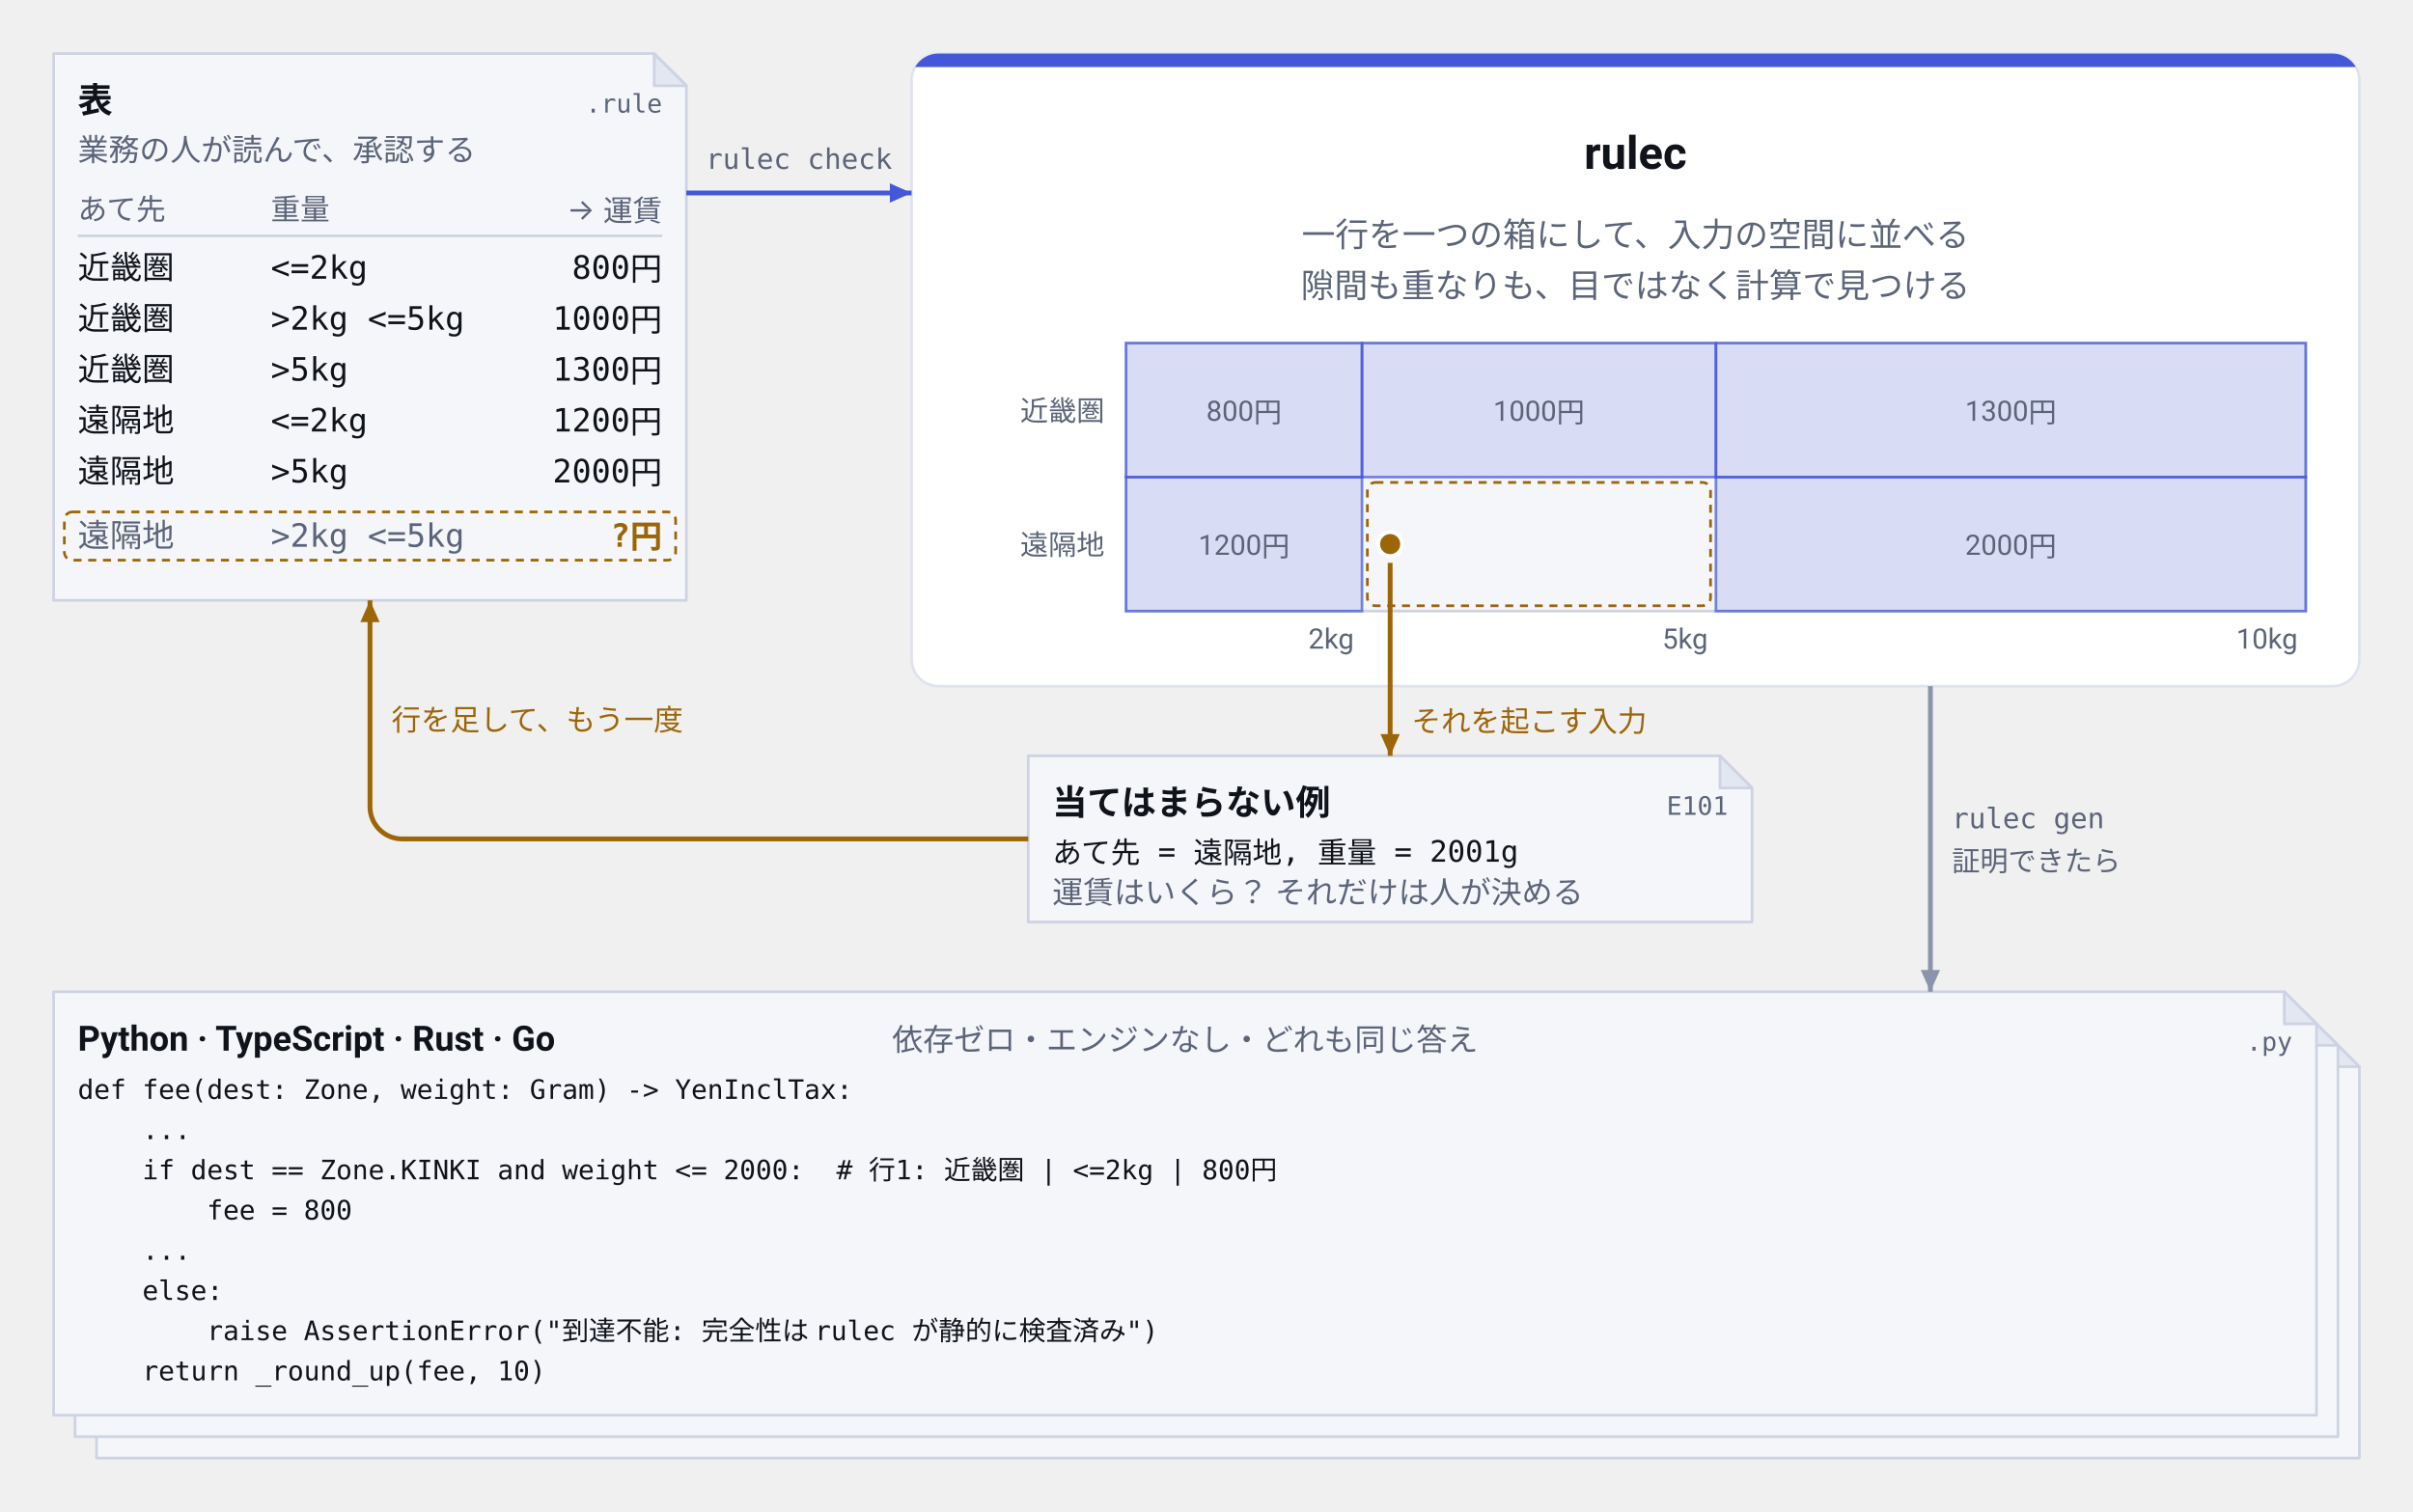
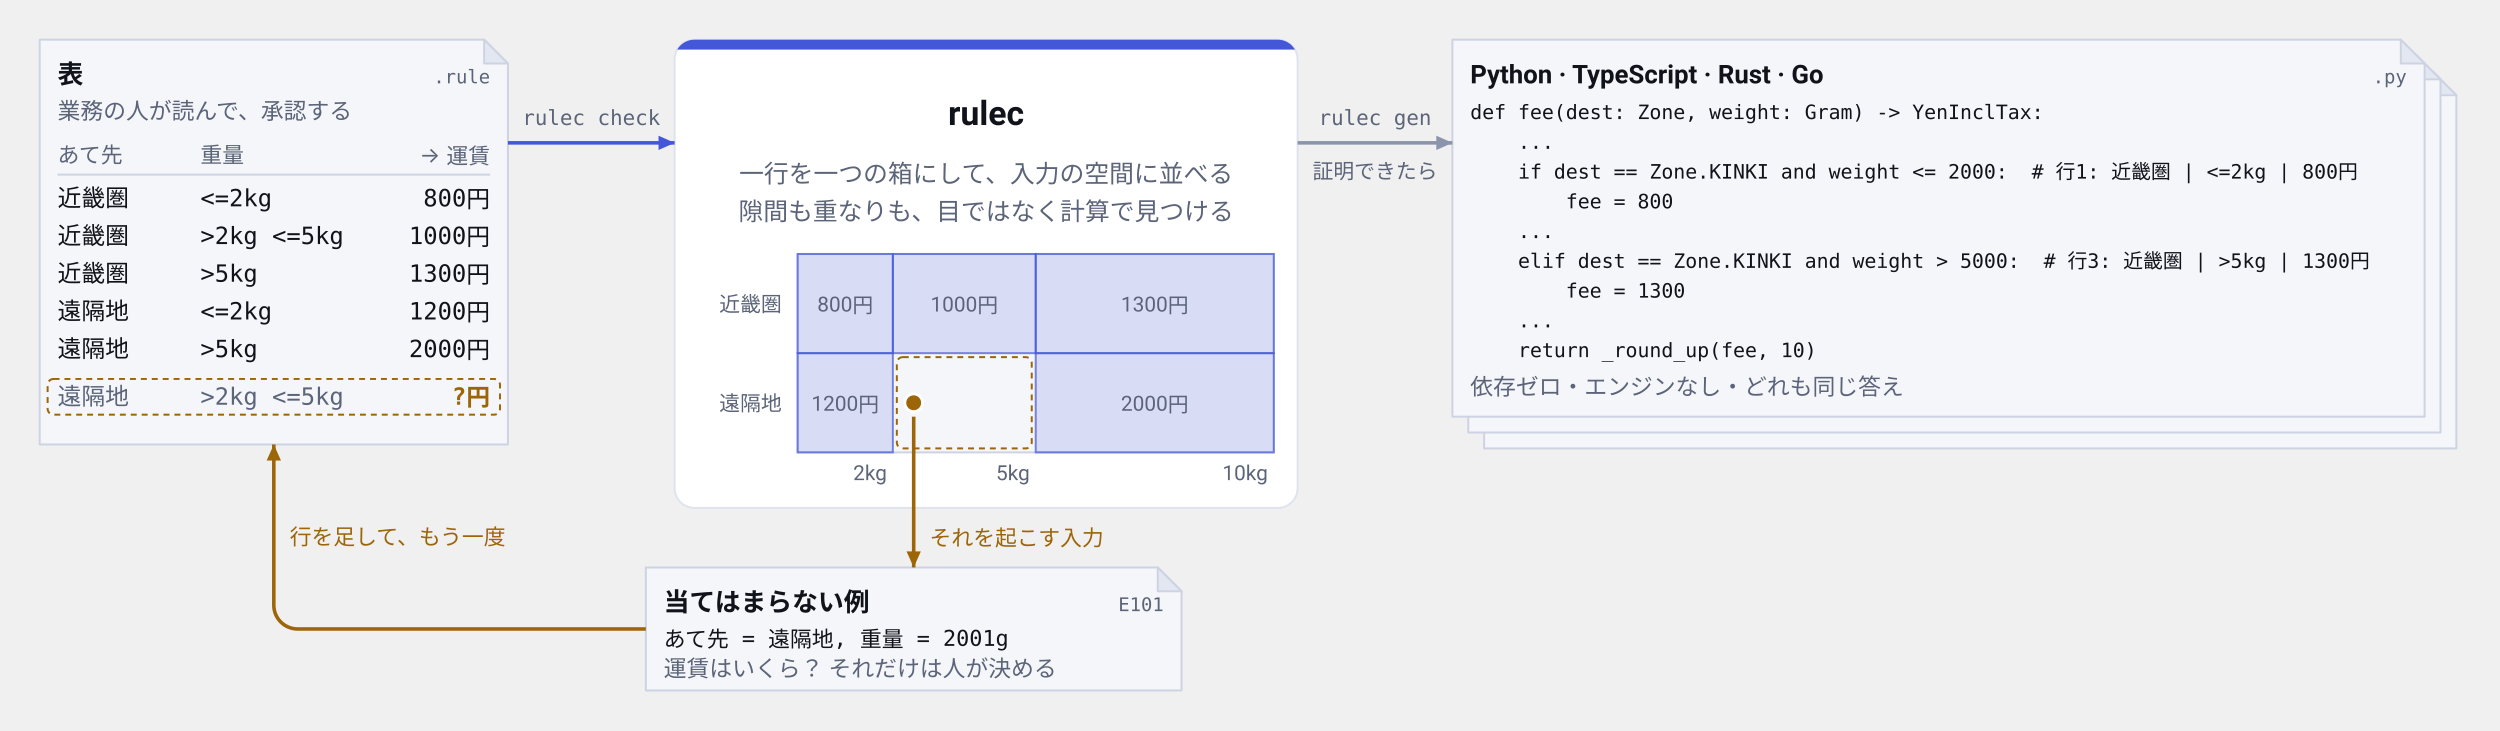
- <svg xmlns="http://www.w3.org/2000/svg" viewBox="0 0 900 564" role="img" aria-label="表を書く。rulec は一行を一つの箱にして入力の空間に並べ、隙間も重なりも無いことを計算で証明する。抜けがあれば、それを起こす入力（あて先 = 遠隔地, 重量 = 2001g）が返ってきて、行を足してもう一度。運賃がいくらかだけは人が決める。証明できた表からだけ、依存ゼロの Python・TypeScript・Go が出る。" font-family="-apple-system, BlinkMacSystemFont, &quot;Hiragino Sans&quot;, &quot;Noto Sans JP&quot;, &quot;Yu Gothic&quot;, Meiryo, &quot;Segoe UI&quot;, Roboto, sans-serif">
+ <svg xmlns="http://www.w3.org/2000/svg" viewBox="0 0 1260 368" role="img" aria-label="表を書く。rulec は一行を一つの箱にして入力の空間に並べ、隙間も重なりも無いことを計算で証明する。抜けがあれば、それを起こす入力（あて先 = 遠隔地, 重量 = 2001g）が返ってきて、行を足してもう一度。運賃がいくらかだけは人が決める。証明できた表からだけ、依存ゼロの Python・TypeScript・Go が出る。" font-family="-apple-system, BlinkMacSystemFont, &quot;Hiragino Sans&quot;, &quot;Noto Sans JP&quot;, &quot;Yu Gothic&quot;, Meiryo, &quot;Segoe UI&quot;, Roboto, sans-serif">
  <defs>
    <marker id="head-neutral" viewBox="0 0 10 10" refX="9" refY="5" markerWidth="9" markerHeight="9" markerUnits="userSpaceOnUse" orient="auto">
      <path d="M0,1 L9,5 L0,9 Z" fill="#8b94ab" />
    </marker>
    <marker id="head-accent" viewBox="0 0 10 10" refX="9" refY="5" markerWidth="9" markerHeight="9" markerUnits="userSpaceOnUse" orient="auto">
      <path d="M0,1 L9,5 L0,9 Z" fill="#4457d8" />
    </marker>
    <marker id="head-human" viewBox="0 0 10 10" refX="9" refY="5" markerWidth="9" markerHeight="9" markerUnits="userSpaceOnUse" orient="auto">
      <path d="M0,1 L9,5 L0,9 Z" fill="#9c6508" />
    </marker>
  </defs>
  <path d="M20,20 H244 L256,32 V224 H20 Z" fill="#f5f6fa" stroke="#cdd3e2" stroke-linejoin="round" />
  <path d="M244,20 V32 H256 Z" fill="#e3e7f1" stroke="#cdd3e2" stroke-linejoin="round" />
  <text x="29" y="42" font-size="13" font-weight="600" text-anchor="start" fill="#10131a">表</text>
  <text x="247" y="42" font-size="9.5" font-weight="400" text-anchor="end" fill="#5b6478" font-family="ui-monospace, SFMono-Regular, Menlo, Consolas, monospace">.rule</text>
  <text x="29" y="60" font-size="11.5" font-weight="400" text-anchor="start" fill="#5b6478">業務の人が読んで、承認する</text>
  <text x="29" y="82" font-size="11" font-weight="400" text-anchor="start" fill="#5b6478">あて先</text>
  <text x="101" y="82" font-size="11" font-weight="400" text-anchor="start" fill="#5b6478">重量</text>
  <text x="247" y="82" font-size="11" font-weight="400" text-anchor="end" fill="#5b6478">→ 運賃</text>
  <line x1="29" y1="88" x2="247" y2="88" stroke="#cdd3e2" />
  <text x="29" y="104" font-size="12" font-weight="400" text-anchor="start" fill="#10131a" font-family="ui-monospace, SFMono-Regular, Menlo, Consolas, monospace">近畿圏</text>
  <text x="101" y="104" font-size="12" font-weight="400" text-anchor="start" fill="#10131a" font-family="ui-monospace, SFMono-Regular, Menlo, Consolas, monospace">&lt;=2kg</text>
  <text x="247" y="104" font-size="12" font-weight="400" text-anchor="end" fill="#10131a" font-family="ui-monospace, SFMono-Regular, Menlo, Consolas, monospace">800円</text>
  <text x="29" y="123" font-size="12" font-weight="400" text-anchor="start" fill="#10131a" font-family="ui-monospace, SFMono-Regular, Menlo, Consolas, monospace">近畿圏</text>
  <text x="101" y="123" font-size="12" font-weight="400" text-anchor="start" fill="#10131a" font-family="ui-monospace, SFMono-Regular, Menlo, Consolas, monospace">&gt;2kg &lt;=5kg</text>
  <text x="247" y="123" font-size="12" font-weight="400" text-anchor="end" fill="#10131a" font-family="ui-monospace, SFMono-Regular, Menlo, Consolas, monospace">1000円</text>
  <text x="29" y="142" font-size="12" font-weight="400" text-anchor="start" fill="#10131a" font-family="ui-monospace, SFMono-Regular, Menlo, Consolas, monospace">近畿圏</text>
  <text x="101" y="142" font-size="12" font-weight="400" text-anchor="start" fill="#10131a" font-family="ui-monospace, SFMono-Regular, Menlo, Consolas, monospace">&gt;5kg</text>
  <text x="247" y="142" font-size="12" font-weight="400" text-anchor="end" fill="#10131a" font-family="ui-monospace, SFMono-Regular, Menlo, Consolas, monospace">1300円</text>
  <text x="29" y="161" font-size="12" font-weight="400" text-anchor="start" fill="#10131a" font-family="ui-monospace, SFMono-Regular, Menlo, Consolas, monospace">遠隔地</text>
  <text x="101" y="161" font-size="12" font-weight="400" text-anchor="start" fill="#10131a" font-family="ui-monospace, SFMono-Regular, Menlo, Consolas, monospace">&lt;=2kg</text>
  <text x="247" y="161" font-size="12" font-weight="400" text-anchor="end" fill="#10131a" font-family="ui-monospace, SFMono-Regular, Menlo, Consolas, monospace">1200円</text>
  <text x="29" y="180" font-size="12" font-weight="400" text-anchor="start" fill="#10131a" font-family="ui-monospace, SFMono-Regular, Menlo, Consolas, monospace">遠隔地</text>
  <text x="101" y="180" font-size="12" font-weight="400" text-anchor="start" fill="#10131a" font-family="ui-monospace, SFMono-Regular, Menlo, Consolas, monospace">&gt;5kg</text>
  <text x="247" y="180" font-size="12" font-weight="400" text-anchor="end" fill="#10131a" font-family="ui-monospace, SFMono-Regular, Menlo, Consolas, monospace">2000円</text>
  <rect x="24" y="191" width="228" height="18" rx="3" fill="none" stroke="#9c6508" stroke-width="1" stroke-dasharray="3 2.5" />
  <text x="29" y="204" font-size="12" font-weight="400" text-anchor="start" fill="#5b6478" font-family="ui-monospace, SFMono-Regular, Menlo, Consolas, monospace">遠隔地</text>
  <text x="101" y="204" font-size="12" font-weight="400" text-anchor="start" fill="#5b6478" font-family="ui-monospace, SFMono-Regular, Menlo, Consolas, monospace">&gt;2kg &lt;=5kg</text>
  <text x="247" y="204" font-size="12" font-weight="600" text-anchor="end" fill="#9c6508" font-family="ui-monospace, SFMono-Regular, Menlo, Consolas, monospace">?円</text>
  <clipPath id="clip-rulec">
-     <rect x="340" y="20" width="540" height="236" rx="10" />
+     <rect x="340" y="20" width="314" height="236" rx="10" />
  </clipPath>
-   <rect x="340" y="20" width="540" height="236" rx="10" fill="#ffffff" stroke="#dfe3ee" />
-   <rect x="340" y="20" width="540" height="5" fill="#4457d8" clip-path="url(#clip-rulec)" />
-   <text x="610.0" y="63" font-size="17" font-weight="700" text-anchor="middle" fill="#10131a">rulec</text>
-   <text x="610.0" y="92" font-size="12.5" font-weight="400" text-anchor="middle" fill="#5b6478">一行を一つの箱にして、入力の空間に並べる</text>
-   <text x="610.0" y="111" font-size="12.5" font-weight="400" text-anchor="middle" fill="#5b6478">隙間も重なりも、目ではなく計算で見つける</text>
-   <rect x="420.0" y="128" width="440" height="100" fill="#f5f6fa" stroke="#cdd3e2" />
-   <rect x="420.0" y="128.0" width="88.0" height="50.0" fill="#4457d8" fill-opacity="0.16" stroke="#4457d8" stroke-opacity="0.7" />
-   <text x="464.0" y="157.0" font-size="10.5" font-weight="400" text-anchor="middle" fill="#5b6478">800円</text>
-   <rect x="508.0" y="128.0" width="132.0" height="50.0" fill="#4457d8" fill-opacity="0.16" stroke="#4457d8" stroke-opacity="0.7" />
-   <text x="574.0" y="157.0" font-size="10.5" font-weight="400" text-anchor="middle" fill="#5b6478">1000円</text>
-   <rect x="640.0" y="128.0" width="220.0" height="50.0" fill="#4457d8" fill-opacity="0.16" stroke="#4457d8" stroke-opacity="0.7" />
-   <text x="750.0" y="157.0" font-size="10.5" font-weight="400" text-anchor="middle" fill="#5b6478">1300円</text>
-   <rect x="420.0" y="178.0" width="88.0" height="50.0" fill="#4457d8" fill-opacity="0.16" stroke="#4457d8" stroke-opacity="0.7" />
-   <text x="464.0" y="207.0" font-size="10.5" font-weight="400" text-anchor="middle" fill="#5b6478">1200円</text>
-   <rect x="640.0" y="178.0" width="220.0" height="50.0" fill="#4457d8" fill-opacity="0.16" stroke="#4457d8" stroke-opacity="0.7" />
-   <text x="750.0" y="207.0" font-size="10.5" font-weight="400" text-anchor="middle" fill="#5b6478">2000円</text>
-   <rect x="510.0" y="180.0" width="128.0" height="46.0" rx="3" fill="none" stroke="#9c6508" stroke-width="1" stroke-dasharray="3 2.5" />
-   <text x="412.0" y="157.0" font-size="10.5" font-weight="400" text-anchor="end" fill="#5b6478">近畿圏</text>
-   <text x="412.0" y="207.0" font-size="10.5" font-weight="400" text-anchor="end" fill="#5b6478">遠隔地</text>
-   <text x="505.0" y="242" font-size="10.5" font-weight="400" text-anchor="end" fill="#5b6478">2kg</text>
-   <text x="637.0" y="242" font-size="10.5" font-weight="400" text-anchor="end" fill="#5b6478">5kg</text>
-   <text x="857.0" y="242" font-size="10.5" font-weight="400" text-anchor="end" fill="#5b6478">10kg</text>
-   <circle cx="518.5" cy="203.0" r="4.5" fill="#9c6508" stroke="#ffffff" stroke-width="1.5" />
-   <path d="M36,386 H868 L880,398 V544 H36 Z" fill="#f5f6fa" stroke="#cdd3e2" stroke-linejoin="round" />
-   <path d="M868,386 V398 H880 Z" fill="#e3e7f1" stroke="#cdd3e2" stroke-linejoin="round" />
-   <path d="M28,378 H860 L872,390 V536 H28 Z" fill="#f5f6fa" stroke="#cdd3e2" stroke-linejoin="round" />
-   <path d="M860,378 V390 H872 Z" fill="#e3e7f1" stroke="#cdd3e2" stroke-linejoin="round" />
-   <path d="M20,370 H852 L864,382 V528 H20 Z" fill="#f5f6fa" stroke="#cdd3e2" stroke-linejoin="round" />
-   <path d="M852,370 V382 H864 Z" fill="#e3e7f1" stroke="#cdd3e2" stroke-linejoin="round" />
-   <text x="29" y="392" font-size="13" font-weight="600" text-anchor="start" fill="#10131a">Python · TypeScript · Rust · Go</text>
-   <text x="855" y="392" font-size="9.5" font-weight="400" text-anchor="end" fill="#5b6478" font-family="ui-monospace, SFMono-Regular, Menlo, Consolas, monospace">.py</text>
-   <text x="442.0" y="392" font-size="11.5" font-weight="400" text-anchor="middle" fill="#5b6478">依存ゼロ・エンジンなし・どれも同じ答え</text>
-   <text x="29" y="410" font-size="10" font-weight="400" text-anchor="start" fill="#10131a" font-family="ui-monospace, SFMono-Regular, Menlo, Consolas, monospace" xml:space="preserve" style="white-space:pre">def fee(dest: Zone, weight: Gram) -&gt; YenInclTax:</text>
-   <text x="29" y="425" font-size="10" font-weight="400" text-anchor="start" fill="#10131a" font-family="ui-monospace, SFMono-Regular, Menlo, Consolas, monospace" xml:space="preserve" style="white-space:pre">    ...</text>
-   <text x="29" y="440" font-size="10" font-weight="400" text-anchor="start" fill="#10131a" font-family="ui-monospace, SFMono-Regular, Menlo, Consolas, monospace" xml:space="preserve" style="white-space:pre">    if dest == Zone.KINKI and weight &lt;= 2000:  # 行1: 近畿圏 | &lt;=2kg | 800円</text>
-   <text x="29" y="455" font-size="10" font-weight="400" text-anchor="start" fill="#10131a" font-family="ui-monospace, SFMono-Regular, Menlo, Consolas, monospace" xml:space="preserve" style="white-space:pre">        fee = 800</text>
-   <text x="29" y="470" font-size="10" font-weight="400" text-anchor="start" fill="#10131a" font-family="ui-monospace, SFMono-Regular, Menlo, Consolas, monospace" xml:space="preserve" style="white-space:pre">    ...</text>
-   <text x="29" y="485" font-size="10" font-weight="400" text-anchor="start" fill="#10131a" font-family="ui-monospace, SFMono-Regular, Menlo, Consolas, monospace" xml:space="preserve" style="white-space:pre">    else:</text>
-   <text x="29" y="500" font-size="10" font-weight="400" text-anchor="start" fill="#10131a" font-family="ui-monospace, SFMono-Regular, Menlo, Consolas, monospace" xml:space="preserve" style="white-space:pre">        raise AssertionError("到達不能: 完全性は rulec が静的に検査済み")</text>
-   <text x="29" y="515" font-size="10" font-weight="400" text-anchor="start" fill="#10131a" font-family="ui-monospace, SFMono-Regular, Menlo, Consolas, monospace" xml:space="preserve" style="white-space:pre">    return _round_up(fee, 10)</text>
-   <path d="M383.5,282 H641.5 L653.5,294 V344 H383.5 Z" fill="#f5f6fa" stroke="#cdd3e2" stroke-linejoin="round" />
-   <path d="M641.5,282 V294 H653.5 Z" fill="#e3e7f1" stroke="#cdd3e2" stroke-linejoin="round" />
-   <text x="392.5" y="304" font-size="13" font-weight="600" text-anchor="start" fill="#10131a">当てはまらない例</text>
-   <text x="644.5" y="304" font-size="9.5" font-weight="400" text-anchor="end" fill="#5b6478" font-family="ui-monospace, SFMono-Regular, Menlo, Consolas, monospace">E101</text>
-   <text x="392.5" y="322" font-size="11" font-weight="400" text-anchor="start" fill="#10131a" font-family="ui-monospace, SFMono-Regular, Menlo, Consolas, monospace">あて先 = 遠隔地, 重量 = 2001g</text>
-   <text x="392.5" y="337" font-size="11.5" font-weight="400" text-anchor="start" fill="#5b6478">運賃はいくら？ それだけは人が決める</text>
+   <rect x="340" y="20" width="314" height="236" rx="10" fill="#ffffff" stroke="#dfe3ee" />
+   <rect x="340" y="20" width="314" height="5" fill="#4457d8" clip-path="url(#clip-rulec)" />
+   <text x="497.0" y="63" font-size="17" font-weight="700" text-anchor="middle" fill="#10131a">rulec</text>
+   <text x="497.0" y="92" font-size="12.5" font-weight="400" text-anchor="middle" fill="#5b6478">一行を一つの箱にして、入力の空間に並べる</text>
+   <text x="497.0" y="111" font-size="12.5" font-weight="400" text-anchor="middle" fill="#5b6478">隙間も重なりも、目ではなく計算で見つける</text>
+   <rect x="402" y="128" width="240" height="100" fill="#f5f6fa" stroke="#cdd3e2" />
+   <rect x="402.0" y="128.0" width="48.0" height="50.0" fill="#4457d8" fill-opacity="0.16" stroke="#4457d8" stroke-opacity="0.7" />
+   <text x="426.0" y="157.0" font-size="10.5" font-weight="400" text-anchor="middle" fill="#5b6478">800円</text>
+   <rect x="450.0" y="128.0" width="72.0" height="50.0" fill="#4457d8" fill-opacity="0.16" stroke="#4457d8" stroke-opacity="0.7" />
+   <text x="486.0" y="157.0" font-size="10.5" font-weight="400" text-anchor="middle" fill="#5b6478">1000円</text>
+   <rect x="522.0" y="128.0" width="120.0" height="50.0" fill="#4457d8" fill-opacity="0.16" stroke="#4457d8" stroke-opacity="0.7" />
+   <text x="582.0" y="157.0" font-size="10.5" font-weight="400" text-anchor="middle" fill="#5b6478">1300円</text>
+   <rect x="402.0" y="178.0" width="48.0" height="50.0" fill="#4457d8" fill-opacity="0.16" stroke="#4457d8" stroke-opacity="0.7" />
+   <text x="426.0" y="207.0" font-size="10.5" font-weight="400" text-anchor="middle" fill="#5b6478">1200円</text>
+   <rect x="522.0" y="178.0" width="120.0" height="50.0" fill="#4457d8" fill-opacity="0.16" stroke="#4457d8" stroke-opacity="0.7" />
+   <text x="582.0" y="207.0" font-size="10.5" font-weight="400" text-anchor="middle" fill="#5b6478">2000円</text>
+   <rect x="452.0" y="180.0" width="68.0" height="46.0" rx="3" fill="none" stroke="#9c6508" stroke-width="1" stroke-dasharray="3 2.5" />
+   <text x="394" y="157.0" font-size="10.5" font-weight="400" text-anchor="end" fill="#5b6478">近畿圏</text>
+   <text x="394" y="207.0" font-size="10.5" font-weight="400" text-anchor="end" fill="#5b6478">遠隔地</text>
+   <text x="447.0" y="242" font-size="10.5" font-weight="400" text-anchor="end" fill="#5b6478">2kg</text>
+   <text x="519.0" y="242" font-size="10.5" font-weight="400" text-anchor="end" fill="#5b6478">5kg</text>
+   <text x="639.0" y="242" font-size="10.5" font-weight="400" text-anchor="end" fill="#5b6478">10kg</text>
+   <circle cx="460.5" cy="203.0" r="4.5" fill="#9c6508" stroke="#ffffff" stroke-width="1.5" />
+   <path d="M748,36 H1226 L1238,48 V226 H748 Z" fill="#f5f6fa" stroke="#cdd3e2" stroke-linejoin="round" />
+   <path d="M1226,36 V48 H1238 Z" fill="#e3e7f1" stroke="#cdd3e2" stroke-linejoin="round" />
+   <path d="M740,28 H1218 L1230,40 V218 H740 Z" fill="#f5f6fa" stroke="#cdd3e2" stroke-linejoin="round" />
+   <path d="M1218,28 V40 H1230 Z" fill="#e3e7f1" stroke="#cdd3e2" stroke-linejoin="round" />
+   <path d="M732,20 H1210 L1222,32 V210 H732 Z" fill="#f5f6fa" stroke="#cdd3e2" stroke-linejoin="round" />
+   <path d="M1210,20 V32 H1222 Z" fill="#e3e7f1" stroke="#cdd3e2" stroke-linejoin="round" />
+   <text x="741" y="42" font-size="13" font-weight="600" text-anchor="start" fill="#10131a">Python · TypeScript · Rust · Go</text>
+   <text x="1213" y="42" font-size="9.5" font-weight="400" text-anchor="end" fill="#5b6478" font-family="ui-monospace, SFMono-Regular, Menlo, Consolas, monospace">.py</text>
+   <text x="741" y="60" font-size="10" font-weight="400" text-anchor="start" fill="#10131a" font-family="ui-monospace, SFMono-Regular, Menlo, Consolas, monospace" xml:space="preserve" style="white-space:pre">def fee(dest: Zone, weight: Gram) -&gt; YenInclTax:</text>
+   <text x="741" y="75" font-size="10" font-weight="400" text-anchor="start" fill="#10131a" font-family="ui-monospace, SFMono-Regular, Menlo, Consolas, monospace" xml:space="preserve" style="white-space:pre">    ...</text>
+   <text x="741" y="90" font-size="10" font-weight="400" text-anchor="start" fill="#10131a" font-family="ui-monospace, SFMono-Regular, Menlo, Consolas, monospace" xml:space="preserve" style="white-space:pre">    if dest == Zone.KINKI and weight &lt;= 2000:  # 行1: 近畿圏 | &lt;=2kg | 800円</text>
+   <text x="741" y="105" font-size="10" font-weight="400" text-anchor="start" fill="#10131a" font-family="ui-monospace, SFMono-Regular, Menlo, Consolas, monospace" xml:space="preserve" style="white-space:pre">        fee = 800</text>
+   <text x="741" y="120" font-size="10" font-weight="400" text-anchor="start" fill="#10131a" font-family="ui-monospace, SFMono-Regular, Menlo, Consolas, monospace" xml:space="preserve" style="white-space:pre">    ...</text>
+   <text x="741" y="135" font-size="10" font-weight="400" text-anchor="start" fill="#10131a" font-family="ui-monospace, SFMono-Regular, Menlo, Consolas, monospace" xml:space="preserve" style="white-space:pre">    elif dest == Zone.KINKI and weight &gt; 5000:  # 行3: 近畿圏 | &gt;5kg | 1300円</text>
+   <text x="741" y="150" font-size="10" font-weight="400" text-anchor="start" fill="#10131a" font-family="ui-monospace, SFMono-Regular, Menlo, Consolas, monospace" xml:space="preserve" style="white-space:pre">        fee = 1300</text>
+   <text x="741" y="165" font-size="10" font-weight="400" text-anchor="start" fill="#10131a" font-family="ui-monospace, SFMono-Regular, Menlo, Consolas, monospace" xml:space="preserve" style="white-space:pre">    ...</text>
+   <text x="741" y="180" font-size="10" font-weight="400" text-anchor="start" fill="#10131a" font-family="ui-monospace, SFMono-Regular, Menlo, Consolas, monospace" xml:space="preserve" style="white-space:pre">    return _round_up(fee, 10)</text>
+   <text x="741" y="199" font-size="11.5" font-weight="400" text-anchor="start" fill="#5b6478">依存ゼロ・エンジンなし・どれも同じ答え</text>
+   <path d="M325.5,286 H583.5 L595.5,298 V348 H325.5 Z" fill="#f5f6fa" stroke="#cdd3e2" stroke-linejoin="round" />
+   <path d="M583.5,286 V298 H595.5 Z" fill="#e3e7f1" stroke="#cdd3e2" stroke-linejoin="round" />
+   <text x="334.5" y="308" font-size="13" font-weight="600" text-anchor="start" fill="#10131a">当てはまらない例</text>
+   <text x="586.5" y="308" font-size="9.5" font-weight="400" text-anchor="end" fill="#5b6478" font-family="ui-monospace, SFMono-Regular, Menlo, Consolas, monospace">E101</text>
+   <text x="334.5" y="326" font-size="11" font-weight="400" text-anchor="start" fill="#10131a" font-family="ui-monospace, SFMono-Regular, Menlo, Consolas, monospace">あて先 = 遠隔地, 重量 = 2001g</text>
+   <text x="334.5" y="341" font-size="11.5" font-weight="400" text-anchor="start" fill="#5b6478">運賃はいくら？ それだけは人が決める</text>
  <line x1="256" y1="72" x2="340" y2="72" stroke="#4457d8" stroke-width="1.8" marker-end="url(#head-accent)" />
  <text x="298.0" y="63" font-size="10.5" font-weight="400" text-anchor="middle" fill="#5b6478" font-family="ui-monospace, SFMono-Regular, Menlo, Consolas, monospace">rulec check</text>
-   <line x1="518.5" y1="210.0" x2="518.5" y2="282" stroke="#9c6508" stroke-width="1.8" marker-end="url(#head-human)" />
-   <text x="526.5" y="273.0" font-size="11" font-weight="400" text-anchor="start" fill="#9c6508">それを起こす入力</text>
-   <line x1="720" y1="256" x2="720" y2="370" stroke="#8b94ab" stroke-width="1.8" marker-end="url(#head-neutral)" />
-   <text x="728" y="309.0" font-size="10.5" font-weight="400" text-anchor="start" fill="#5b6478" font-family="ui-monospace, SFMono-Regular, Menlo, Consolas, monospace">rulec gen</text>
-   <text x="728" y="325.0" font-size="10.5" font-weight="400" text-anchor="start" fill="#5b6478">証明できたら</text>
-   <path d="M383.5,313.0 H150.0 A12,12 0 0 1 138.0,301.0 V224" fill="none" stroke="#9c6508" stroke-width="1.8" marker-end="url(#head-human)" />
-   <text x="146.0" y="272.5" font-size="11" font-weight="400" text-anchor="start" fill="#9c6508">行を足して、もう一度</text>
+   <line x1="654" y1="72" x2="732" y2="72" stroke="#8b94ab" stroke-width="1.8" marker-end="url(#head-neutral)" />
+   <text x="693.0" y="63" font-size="10.5" font-weight="400" text-anchor="middle" fill="#5b6478" font-family="ui-monospace, SFMono-Regular, Menlo, Consolas, monospace">rulec gen</text>
+   <text x="693.0" y="90" font-size="10.5" font-weight="400" text-anchor="middle" fill="#5b6478">証明できたら</text>
+   <line x1="460.5" y1="210.0" x2="460.5" y2="286" stroke="#9c6508" stroke-width="1.8" marker-end="url(#head-human)" />
+   <text x="468.5" y="275.0" font-size="11" font-weight="400" text-anchor="start" fill="#9c6508">それを起こす入力</text>
+   <path d="M325.5,317.0 H150.0 A12,12 0 0 1 138.0,305.0 V224" fill="none" stroke="#9c6508" stroke-width="1.8" marker-end="url(#head-human)" />
+   <text x="146.0" y="274.5" font-size="11" font-weight="400" text-anchor="start" fill="#9c6508">行を足して、もう一度</text>
</svg>
